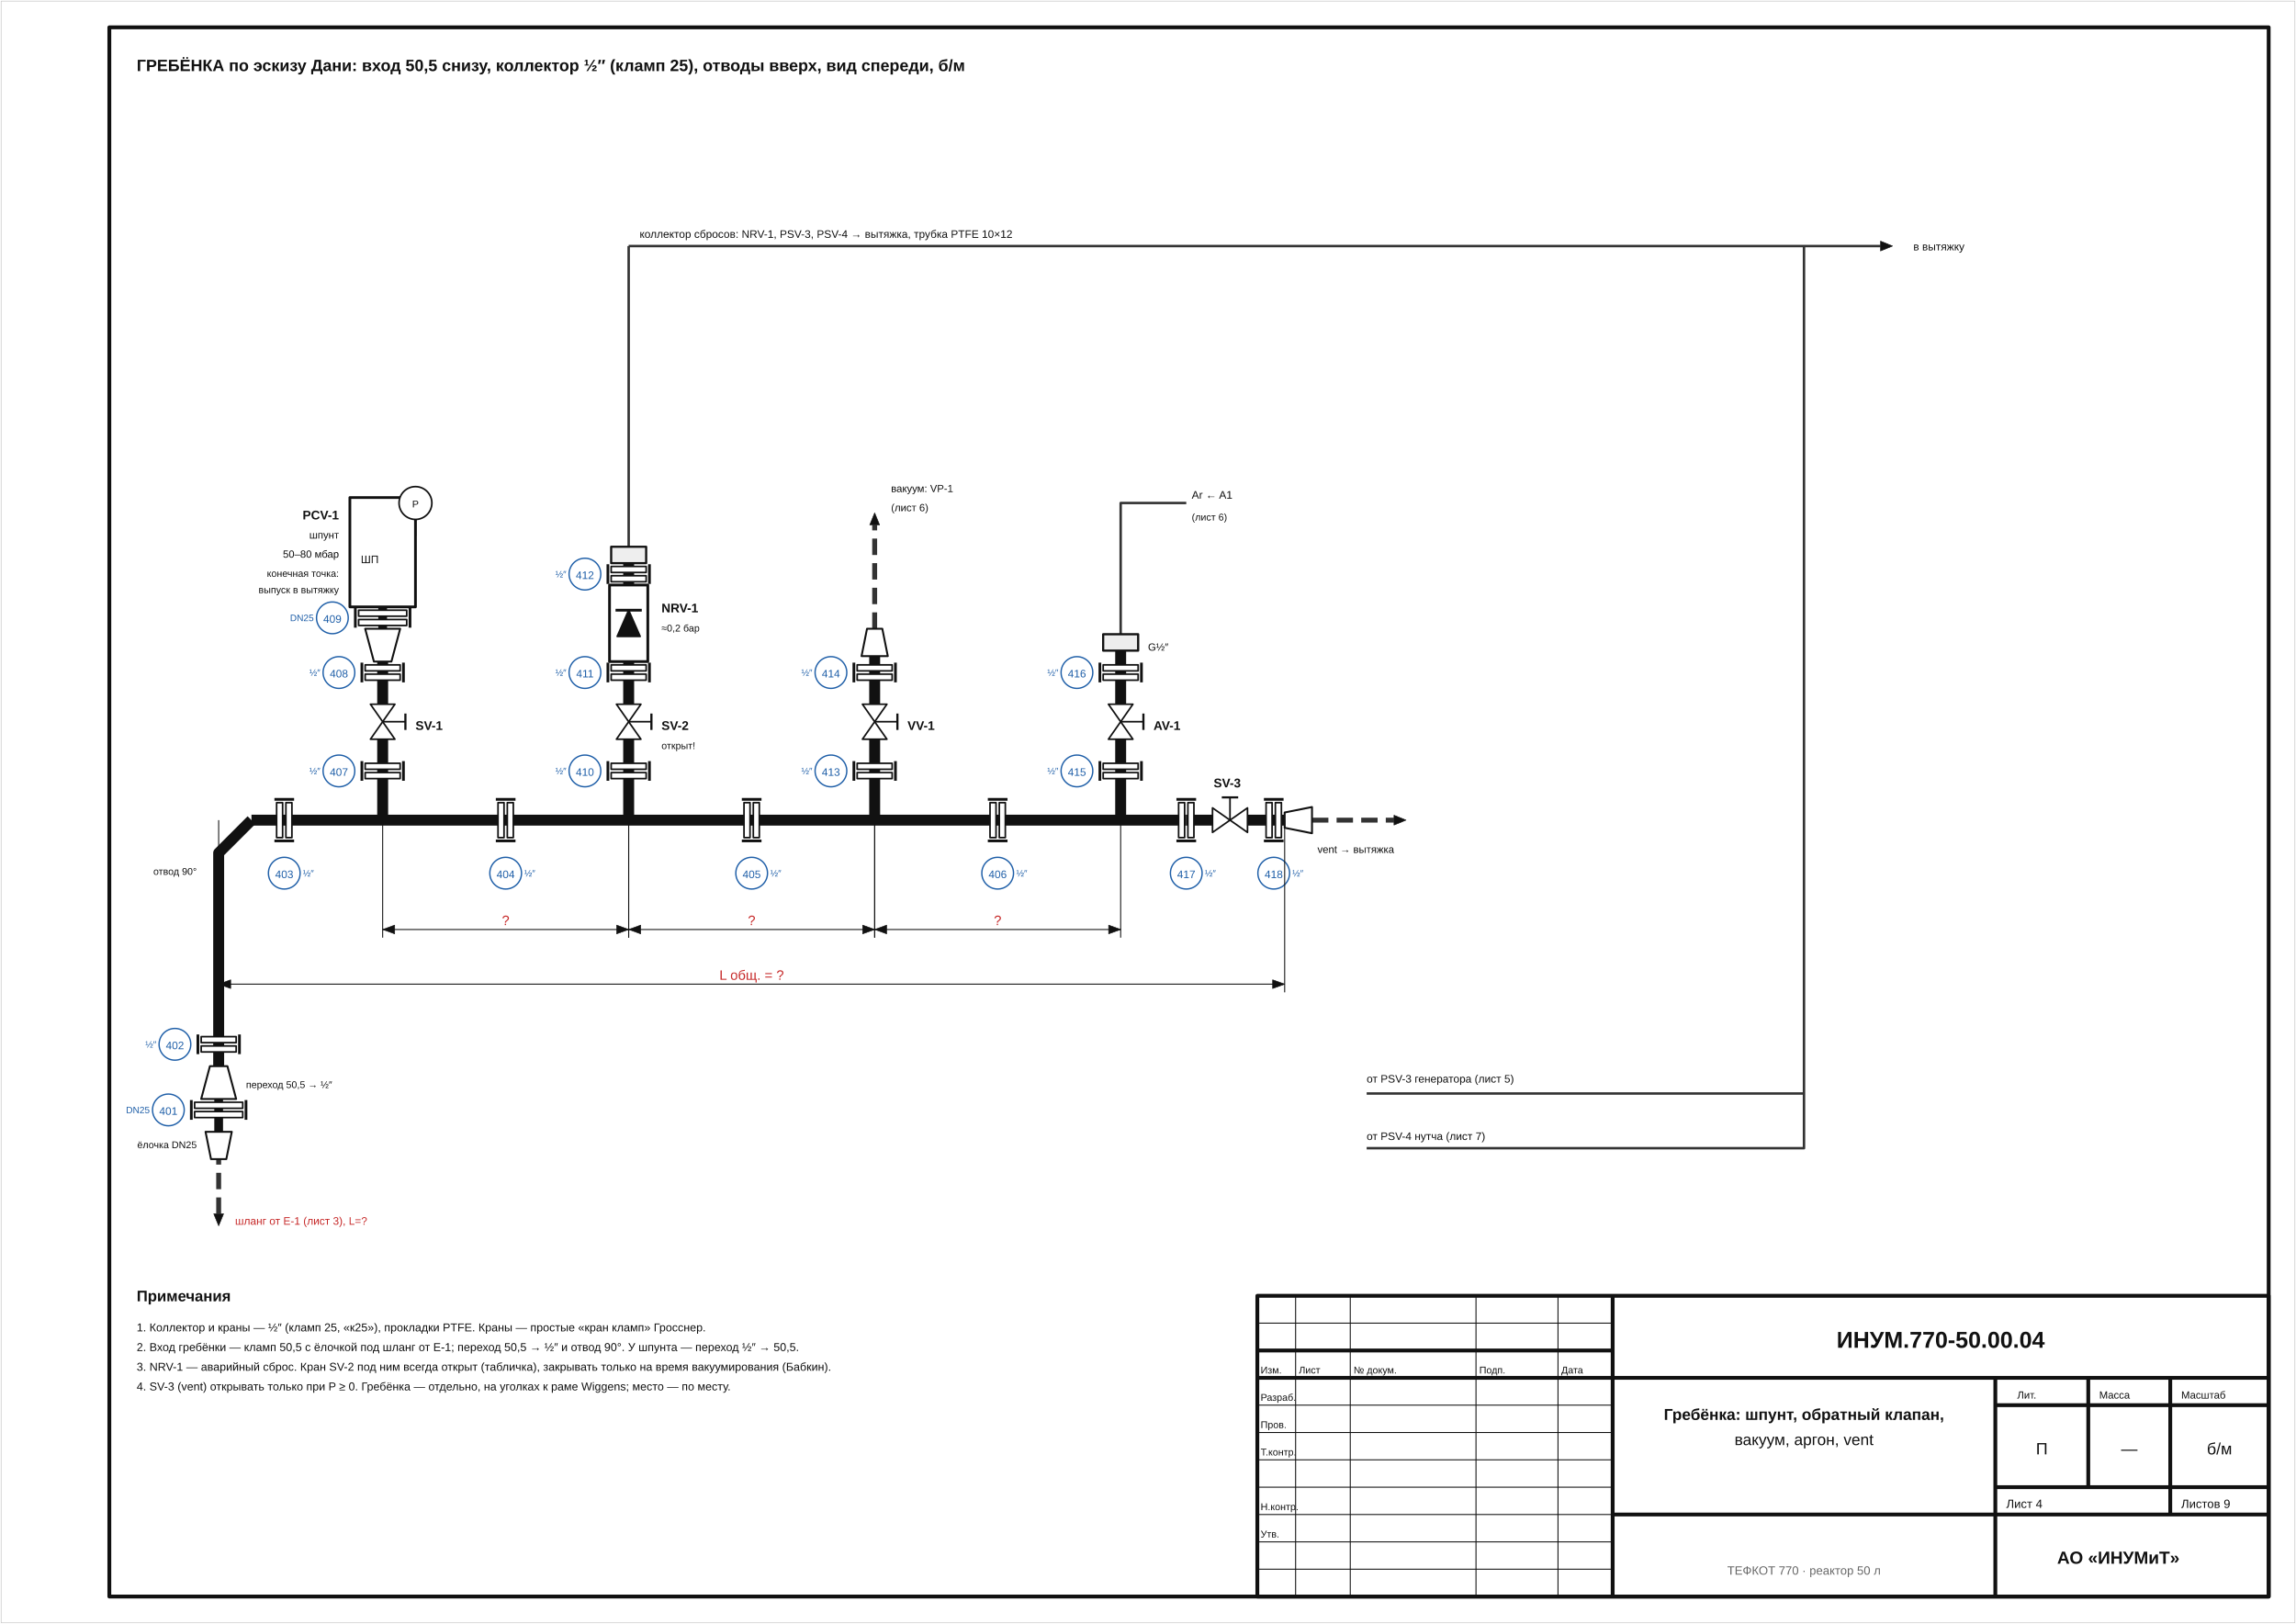
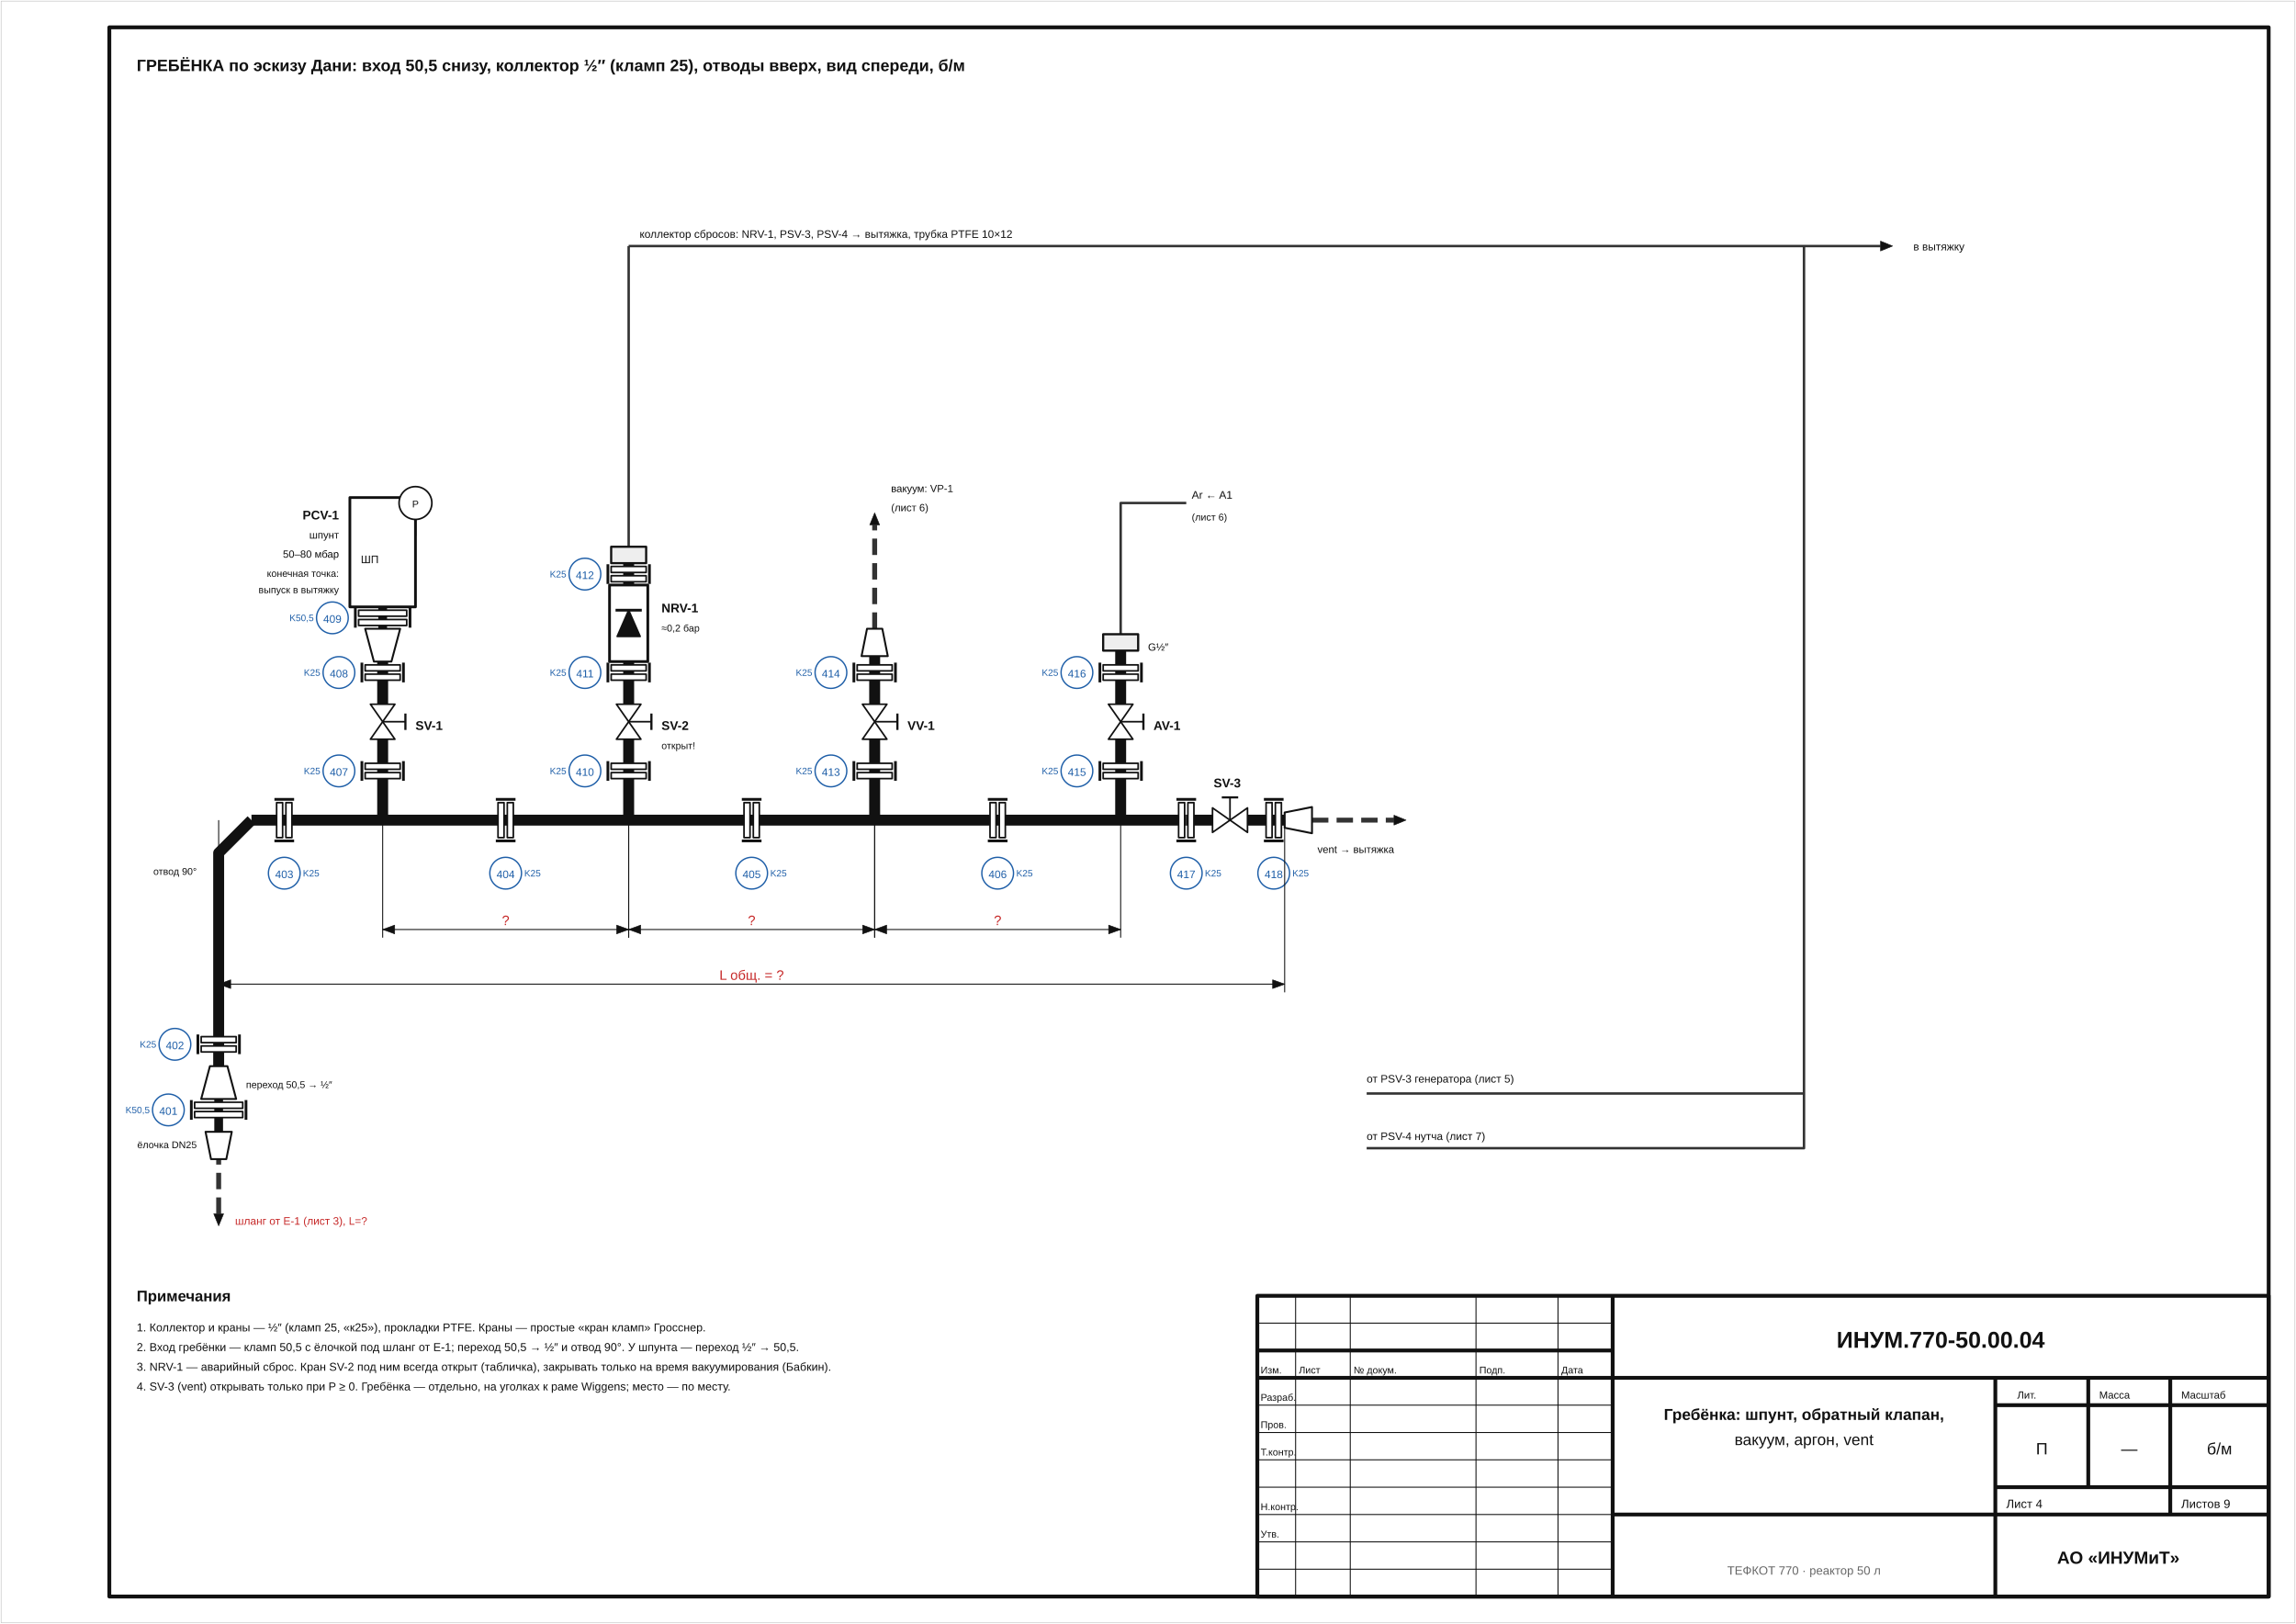
<svg xmlns="http://www.w3.org/2000/svg" viewBox="0 0 420.0 297.0" width="420.0mm" height="297.0mm" font-family="Arial, 'Liberation Sans', sans-serif">
  <rect width="100%" height="100%" fill="#fff" />
  <path d="M230.00,247.00 L295.00,247.00" fill="none" stroke="#111111" stroke-width="0.7" stroke-linejoin="round" />
  <path d="M230.00,252.00 L295.00,252.00" fill="none" stroke="#111111" stroke-width="0.7" stroke-linejoin="round" />
  <path d="M295.00,237.00 L295.00,292.00" fill="none" stroke="#111111" stroke-width="0.7" stroke-linejoin="round" />
  <path d="M295.00,252.00 L415.00,252.00" fill="none" stroke="#111111" stroke-width="0.7" stroke-linejoin="round" />
  <path d="M365.00,252.00 L365.00,292.00" fill="none" stroke="#111111" stroke-width="0.7" stroke-linejoin="round" />
  <path d="M295.00,277.00 L415.00,277.00" fill="none" stroke="#111111" stroke-width="0.7" stroke-linejoin="round" />
  <path d="M365.00,257.00 L415.00,257.00" fill="none" stroke="#111111" stroke-width="0.7" stroke-linejoin="round" />
  <path d="M365.00,272.00 L415.00,272.00" fill="none" stroke="#111111" stroke-width="0.7" stroke-linejoin="round" />
  <path d="M382.00,252.00 L382.00,272.00" fill="none" stroke="#111111" stroke-width="0.7" stroke-linejoin="round" />
  <path d="M397.00,252.00 L397.00,272.00" fill="none" stroke="#111111" stroke-width="0.7" stroke-linejoin="round" />
  <path d="M397.00,272.00 L397.00,277.00" fill="none" stroke="#111111" stroke-width="0.7" stroke-linejoin="round" />
  <path d="M40.00,222.00 L40.00,212.00" fill="none" stroke="#333333" stroke-width="0.9" stroke-dasharray="3 1.5" stroke-linejoin="round" />
  <path d="M40.00,207.00 L40.00,201.00" fill="none" stroke="#111111" stroke-width="1.6" stroke-linejoin="round" />
  <path d="M40.00,195.00 L40.00,156.00 L46.00,150.00" fill="none" stroke="#111111" stroke-width="2.0" stroke-linejoin="round" />
  <path d="M46.00,150.00 L217.00,150.00" fill="none" stroke="#111111" stroke-width="2.0" stroke-linejoin="round" />
  <path d="M70.00,150.00 L70.00,135.20" fill="none" stroke="#111111" stroke-width="2.0" stroke-linejoin="round" />
  <path d="M70.00,128.80 L70.00,121.00" fill="none" stroke="#111111" stroke-width="2.0" stroke-linejoin="round" />
  <path d="M70.00,115.00 L70.00,111.00" fill="none" stroke="#111111" stroke-width="1.6" stroke-linejoin="round" />
  <path d="M115.00,150.00 L115.00,135.20" fill="none" stroke="#111111" stroke-width="2.0" stroke-linejoin="round" />
  <path d="M115.00,128.80 L115.00,116.40" fill="none" stroke="#111111" stroke-width="2.0" stroke-linejoin="round" />
  <path d="M115.00,111.60 L115.00,103.00" fill="none" stroke="#111111" stroke-width="2.0" stroke-linejoin="round" />
  <path d="M115.00,100.00 L115.00,45.00" fill="none" stroke="#333333" stroke-width="0.45" stroke-linejoin="round" />
  <path d="M160.00,150.00 L160.00,135.20" fill="none" stroke="#111111" stroke-width="2.0" stroke-linejoin="round" />
  <path d="M160.00,128.80 L160.00,120.00" fill="none" stroke="#111111" stroke-width="2.0" stroke-linejoin="round" />
  <path d="M160.00,115.00 L160.00,96.00" fill="none" stroke="#333333" stroke-width="0.9" stroke-dasharray="3 1.5" stroke-linejoin="round" />
  <path d="M205.00,150.00 L205.00,135.20" fill="none" stroke="#111111" stroke-width="2.0" stroke-linejoin="round" />
  <path d="M205.00,128.80 L205.00,119.00" fill="none" stroke="#111111" stroke-width="2.0" stroke-linejoin="round" />
  <path d="M205.00,116.00 L205.00,92.00 L217.00,92.00" fill="none" stroke="#333333" stroke-width="0.45" stroke-linejoin="round" />
  <path d="M217.00,150.00 L221.80,150.00" fill="none" stroke="#111111" stroke-width="2.0" stroke-linejoin="round" />
  <path d="M228.20,150.00 L235.00,150.00" fill="none" stroke="#111111" stroke-width="2.0" stroke-linejoin="round" />
  <path d="M240.00,150.00 L255.00,150.00" fill="none" stroke="#333333" stroke-width="0.9" stroke-dasharray="3 1.5" stroke-linejoin="round" />
  <path d="M115.00,45.00 L344.00,45.00" fill="none" stroke="#333333" stroke-width="0.45" stroke-linejoin="round" />
  <path d="M250.00,200.00 L330.00,200.00" fill="none" stroke="#333333" stroke-width="0.45" stroke-linejoin="round" />
  <path d="M250.00,210.00 L330.00,210.00 L330.00,45.00" fill="none" stroke="#333333" stroke-width="0.45" stroke-linejoin="round" />
  <path d="M0.20,0.20 L419.80,0.20 L419.80,296.80 L0.20,296.80 Z" fill="none" stroke="#bbbbbb" stroke-width="0.1" stroke-linejoin="round" />
  <path d="M20.00,5.00 L415.00,5.00 L415.00,292.00 L20.00,292.00 Z" fill="none" stroke="#111111" stroke-width="0.7" stroke-linejoin="round" />
  <path d="M230.00,237.00 L415.00,237.00 L415.00,292.00 L230.00,292.00 Z" fill="none" stroke="#111111" stroke-width="0.7" stroke-linejoin="round" />
  <path d="M230.00,242.00 L295.00,242.00" fill="none" stroke="#111111" stroke-width="0.18" stroke-linejoin="round" />
  <path d="M230.00,257.00 L295.00,257.00" fill="none" stroke="#111111" stroke-width="0.18" stroke-linejoin="round" />
  <path d="M230.00,262.00 L295.00,262.00" fill="none" stroke="#111111" stroke-width="0.18" stroke-linejoin="round" />
  <path d="M230.00,267.00 L295.00,267.00" fill="none" stroke="#111111" stroke-width="0.18" stroke-linejoin="round" />
  <path d="M230.00,272.00 L295.00,272.00" fill="none" stroke="#111111" stroke-width="0.18" stroke-linejoin="round" />
  <path d="M230.00,277.00 L295.00,277.00" fill="none" stroke="#111111" stroke-width="0.18" stroke-linejoin="round" />
  <path d="M230.00,282.00 L295.00,282.00" fill="none" stroke="#111111" stroke-width="0.18" stroke-linejoin="round" />
  <path d="M230.00,287.00 L295.00,287.00" fill="none" stroke="#111111" stroke-width="0.18" stroke-linejoin="round" />
  <path d="M237.00,237.00 L237.00,292.00" fill="none" stroke="#111111" stroke-width="0.18" stroke-linejoin="round" />
  <path d="M247.00,237.00 L247.00,292.00" fill="none" stroke="#111111" stroke-width="0.18" stroke-linejoin="round" />
  <path d="M270.00,237.00 L270.00,292.00" fill="none" stroke="#111111" stroke-width="0.18" stroke-linejoin="round" />
  <path d="M285.00,237.00 L285.00,292.00" fill="none" stroke="#111111" stroke-width="0.18" stroke-linejoin="round" />
  <text x="230.60" y="251.20" font-size="1.8" text-anchor="start" fill="#111111">Изм.</text>
  <text x="237.60" y="251.20" font-size="1.8" text-anchor="start" fill="#111111">Лист</text>
  <text x="247.60" y="251.20" font-size="1.8" text-anchor="start" fill="#111111">№ докум.</text>
  <text x="270.60" y="251.20" font-size="1.8" text-anchor="start" fill="#111111">Подп.</text>
  <text x="285.60" y="251.20" font-size="1.8" text-anchor="start" fill="#111111">Дата</text>
  <text x="230.60" y="256.20" font-size="1.8" text-anchor="start" fill="#111111">Разраб.</text>
  <text x="230.60" y="261.20" font-size="1.8" text-anchor="start" fill="#111111">Пров.</text>
  <text x="230.60" y="266.20" font-size="1.8" text-anchor="start" fill="#111111">Т.контр.</text>
  <text x="230.60" y="276.20" font-size="1.8" text-anchor="start" fill="#111111">Н.контр.</text>
  <text x="230.60" y="281.20" font-size="1.8" text-anchor="start" fill="#111111">Утв.</text>
  <text x="248.60" y="256.20" font-size="1.8" text-anchor="start" fill="#111111" />
  <text x="355.00" y="246.50" font-size="4.2" text-anchor="middle" fill="#111111" font-weight="bold">ИНУМ.770-50.00.04</text>
  <text x="330.00" y="259.70" font-size="2.9" text-anchor="middle" fill="#111111" font-weight="bold">Гребёнка: шпунт, обратный клапан,</text>
  <text x="330.00" y="264.30" font-size="2.9" text-anchor="middle" fill="#111111">вакуум, аргон, vent</text>
  <text x="369.00" y="255.80" font-size="1.9" text-anchor="start" fill="#111111">Лит.</text>
  <text x="384.00" y="255.80" font-size="1.9" text-anchor="start" fill="#111111">Масса</text>
  <text x="399.00" y="255.80" font-size="1.9" text-anchor="start" fill="#111111">Масштаб</text>
  <text x="373.50" y="266.00" font-size="3" text-anchor="middle" fill="#111111">П</text>
  <text x="389.50" y="266.00" font-size="3" text-anchor="middle" fill="#111111">—</text>
  <text x="406.00" y="266.00" font-size="3" text-anchor="middle" fill="#111111">б/м</text>
  <text x="367.00" y="275.80" font-size="2.2" text-anchor="start" fill="#111111">Лист 4</text>
  <text x="399.00" y="275.80" font-size="2.2" text-anchor="start" fill="#111111">Листов 9</text>
  <text x="387.50" y="286.00" font-size="3.2" text-anchor="middle" fill="#111111" font-weight="bold">АО «ИНУМиТ»</text>
  <text x="330.00" y="288.00" font-size="2.2" text-anchor="middle" fill="#666666">ТЕФКОТ 770 · реактор 50 л</text>
  <text x="25.00" y="13.00" font-size="3.0" text-anchor="start" fill="#111111" font-weight="bold">ГРЕБЁНКА по эскизу Дани: вход 50,5 снизу, коллектор ½″ (кламп 25), отводы вверх, вид спереди, б/м</text>
  <path d="M40.00,224.20 L39.10,222.00 L40.90,222.00 Z" fill="#111111" stroke="#111111" stroke-width="0.1" stroke-linejoin="round" />
  <text x="43.00" y="224.00" font-size="2.0" text-anchor="start" fill="#c62828">шланг от E-1 (лист 3), L=?</text>
  <path d="M38.60,212.00 L41.40,212.00 L42.40,207.00 L37.60,207.00 Z" fill="#ffffff" stroke="#111111" stroke-width="0.35" stroke-linejoin="round" />
  <text x="36.00" y="210.00" font-size="1.8" text-anchor="end" fill="#111111">ёлочка DN25</text>
  <path d="M35.60,201.60 L44.40,201.60 L44.40,202.70 L35.60,202.70 Z" fill="#ffffff" stroke="#111111" stroke-width="0.3" stroke-linejoin="round" />
  <path d="M35.60,203.30 L44.40,203.30 L44.40,204.40 L35.60,204.40 Z" fill="#ffffff" stroke="#111111" stroke-width="0.3" stroke-linejoin="round" />
  <path d="M35.00,201.20 L35.00,204.80" fill="none" stroke="#111111" stroke-width="0.5" stroke-linejoin="round" />
  <path d="M45.00,201.20 L45.00,204.80" fill="none" stroke="#111111" stroke-width="0.5" stroke-linejoin="round" />
  <circle cx="30.80" cy="203.00" r="2.90" fill="#ffffff" stroke="#1f5fa8" stroke-width="0.25" />
  <text x="30.80" y="203.90" font-size="2.0" text-anchor="middle" fill="#1f5fa8">401</text>
  <path d="M36.80,201.00 L43.20,201.00 L41.60,195.00 L38.40,195.00 Z" fill="#ffffff" stroke="#111111" stroke-width="0.35" stroke-linejoin="round" />
  <text x="45.00" y="199.00" font-size="1.8" text-anchor="start" fill="#111111">переход 50,5 → ½″</text>
  <path d="M36.80,189.60 L43.20,189.60 L43.20,190.70 L36.80,190.70 Z" fill="#ffffff" stroke="#111111" stroke-width="0.3" stroke-linejoin="round" />
  <path d="M36.80,191.30 L43.20,191.30 L43.20,192.40 L36.80,192.40 Z" fill="#ffffff" stroke="#111111" stroke-width="0.3" stroke-linejoin="round" />
  <path d="M36.20,189.20 L36.20,192.80" fill="none" stroke="#111111" stroke-width="0.5" stroke-linejoin="round" />
  <path d="M43.80,189.20 L43.80,192.80" fill="none" stroke="#111111" stroke-width="0.5" stroke-linejoin="round" />
  <circle cx="32.00" cy="191.00" r="2.90" fill="#ffffff" stroke="#1f5fa8" stroke-width="0.25" />
  <text x="32.00" y="191.90" font-size="2.0" text-anchor="middle" fill="#1f5fa8">402</text>
  <text x="36.00" y="160.00" font-size="1.8" text-anchor="end" fill="#111111">отвод 90°</text>
  <path d="M50.60,146.80 L51.70,146.80 L51.70,153.20 L50.60,153.20 Z" fill="#ffffff" stroke="#111111" stroke-width="0.3" stroke-linejoin="round" />
  <path d="M52.30,146.80 L53.40,146.80 L53.40,153.20 L52.30,153.20 Z" fill="#ffffff" stroke="#111111" stroke-width="0.3" stroke-linejoin="round" />
  <path d="M50.20,146.20 L53.80,146.20" fill="none" stroke="#111111" stroke-width="0.5" stroke-linejoin="round" />
  <path d="M50.20,153.80 L53.80,153.80" fill="none" stroke="#111111" stroke-width="0.5" stroke-linejoin="round" />
  <circle cx="52.00" cy="159.70" r="2.90" fill="#ffffff" stroke="#1f5fa8" stroke-width="0.25" />
  <text x="52.00" y="160.60" font-size="2.0" text-anchor="middle" fill="#1f5fa8">403</text>
  <path d="M91.10,146.80 L92.20,146.80 L92.20,153.20 L91.10,153.20 Z" fill="#ffffff" stroke="#111111" stroke-width="0.3" stroke-linejoin="round" />
  <path d="M92.80,146.80 L93.90,146.80 L93.90,153.20 L92.80,153.20 Z" fill="#ffffff" stroke="#111111" stroke-width="0.3" stroke-linejoin="round" />
  <path d="M90.70,146.20 L94.30,146.20" fill="none" stroke="#111111" stroke-width="0.5" stroke-linejoin="round" />
  <path d="M90.70,153.80 L94.30,153.80" fill="none" stroke="#111111" stroke-width="0.5" stroke-linejoin="round" />
  <circle cx="92.50" cy="159.70" r="2.90" fill="#ffffff" stroke="#1f5fa8" stroke-width="0.25" />
  <text x="92.50" y="160.60" font-size="2.0" text-anchor="middle" fill="#1f5fa8">404</text>
  <path d="M136.10,146.80 L137.20,146.80 L137.20,153.20 L136.10,153.20 Z" fill="#ffffff" stroke="#111111" stroke-width="0.3" stroke-linejoin="round" />
  <path d="M137.80,146.80 L138.90,146.80 L138.90,153.20 L137.80,153.20 Z" fill="#ffffff" stroke="#111111" stroke-width="0.3" stroke-linejoin="round" />
  <path d="M135.70,146.20 L139.30,146.20" fill="none" stroke="#111111" stroke-width="0.5" stroke-linejoin="round" />
  <path d="M135.70,153.80 L139.30,153.80" fill="none" stroke="#111111" stroke-width="0.5" stroke-linejoin="round" />
  <circle cx="137.50" cy="159.70" r="2.90" fill="#ffffff" stroke="#1f5fa8" stroke-width="0.25" />
  <text x="137.50" y="160.60" font-size="2.0" text-anchor="middle" fill="#1f5fa8">405</text>
  <path d="M181.10,146.80 L182.20,146.80 L182.20,153.20 L181.10,153.20 Z" fill="#ffffff" stroke="#111111" stroke-width="0.3" stroke-linejoin="round" />
  <path d="M182.80,146.80 L183.90,146.80 L183.90,153.20 L182.80,153.20 Z" fill="#ffffff" stroke="#111111" stroke-width="0.3" stroke-linejoin="round" />
  <path d="M180.70,146.20 L184.30,146.20" fill="none" stroke="#111111" stroke-width="0.5" stroke-linejoin="round" />
  <path d="M180.70,153.80 L184.30,153.80" fill="none" stroke="#111111" stroke-width="0.5" stroke-linejoin="round" />
  <circle cx="182.50" cy="159.70" r="2.90" fill="#ffffff" stroke="#1f5fa8" stroke-width="0.25" />
  <text x="182.50" y="160.60" font-size="2.0" text-anchor="middle" fill="#1f5fa8">406</text>
  <path d="M66.80,139.60 L73.20,139.60 L73.20,140.70 L66.80,140.70 Z" fill="#ffffff" stroke="#111111" stroke-width="0.3" stroke-linejoin="round" />
  <path d="M66.80,141.30 L73.20,141.30 L73.20,142.40 L66.80,142.40 Z" fill="#ffffff" stroke="#111111" stroke-width="0.3" stroke-linejoin="round" />
  <path d="M66.20,139.20 L66.20,142.80" fill="none" stroke="#111111" stroke-width="0.5" stroke-linejoin="round" />
  <path d="M73.80,139.20 L73.80,142.80" fill="none" stroke="#111111" stroke-width="0.5" stroke-linejoin="round" />
  <circle cx="62.00" cy="141.00" r="2.90" fill="#ffffff" stroke="#1f5fa8" stroke-width="0.25" />
  <text x="62.00" y="141.90" font-size="2.0" text-anchor="middle" fill="#1f5fa8">407</text>
  <path d="M67.76,128.80 L72.24,135.20 L67.76,135.20 L72.24,128.80 Z" fill="#ffffff" stroke="#111111" stroke-width="0.3" stroke-linejoin="round" />
  <path d="M70.00,132.00 L74.16,132.00" fill="none" stroke="#111111" stroke-width="0.3" stroke-linejoin="round" />
  <path d="M74.16,130.50 L74.16,133.50" fill="none" stroke="#111111" stroke-width="0.4" stroke-linejoin="round" />
  <text x="76.00" y="133.50" font-size="2.3" text-anchor="start" fill="#111111" font-weight="bold">SV-1</text>
  <path d="M66.80,121.60 L73.20,121.60 L73.20,122.70 L66.80,122.70 Z" fill="#ffffff" stroke="#111111" stroke-width="0.3" stroke-linejoin="round" />
  <path d="M66.80,123.30 L73.20,123.30 L73.20,124.40 L66.80,124.40 Z" fill="#ffffff" stroke="#111111" stroke-width="0.3" stroke-linejoin="round" />
  <path d="M66.20,121.20 L66.20,124.80" fill="none" stroke="#111111" stroke-width="0.5" stroke-linejoin="round" />
  <path d="M73.80,121.20 L73.80,124.80" fill="none" stroke="#111111" stroke-width="0.5" stroke-linejoin="round" />
  <circle cx="62.00" cy="123.00" r="2.90" fill="#ffffff" stroke="#1f5fa8" stroke-width="0.25" />
  <text x="62.00" y="123.90" font-size="2.0" text-anchor="middle" fill="#1f5fa8">408</text>
  <path d="M66.80,115.00 L73.20,115.00 L71.60,121.00 L68.40,121.00 Z" fill="#ffffff" stroke="#111111" stroke-width="0.35" stroke-linejoin="round" />
  <path d="M65.60,111.60 L74.40,111.60 L74.40,112.70 L65.60,112.70 Z" fill="#ffffff" stroke="#111111" stroke-width="0.3" stroke-linejoin="round" />
  <path d="M65.60,113.30 L74.40,113.30 L74.40,114.40 L65.60,114.40 Z" fill="#ffffff" stroke="#111111" stroke-width="0.3" stroke-linejoin="round" />
  <path d="M65.00,111.20 L65.00,114.80" fill="none" stroke="#111111" stroke-width="0.5" stroke-linejoin="round" />
  <path d="M75.00,111.20 L75.00,114.80" fill="none" stroke="#111111" stroke-width="0.5" stroke-linejoin="round" />
  <circle cx="60.80" cy="113.00" r="2.90" fill="#ffffff" stroke="#1f5fa8" stroke-width="0.25" />
  <text x="60.80" y="113.90" font-size="2.0" text-anchor="middle" fill="#1f5fa8">409</text>
  <path d="M64.00,91.00 L76.00,91.00 L76.00,111.00 L64.00,111.00 Z" fill="#ffffff" stroke="#111111" stroke-width="0.5" stroke-linejoin="round" />
  <path d="M76.00,98.00 L76.00,95.00" fill="none" stroke="#111111" stroke-width="0.3" stroke-linejoin="round" />
  <circle cx="76.00" cy="92.00" r="3.00" fill="#ffffff" stroke="#111111" stroke-width="0.3" />
  <text x="76.00" y="92.80" font-size="1.8" text-anchor="middle" fill="#111111">P</text>
  <text x="66.00" y="103.00" font-size="2.0" text-anchor="start" fill="#111111">ШП</text>
  <text x="62.00" y="95.00" font-size="2.3" text-anchor="end" fill="#111111" font-weight="bold">PCV-1</text>
  <text x="62.00" y="98.50" font-size="1.9" text-anchor="end" fill="#111111">шпунт</text>
  <text x="62.00" y="102.00" font-size="1.9" text-anchor="end" fill="#111111">50–80 мбар</text>
  <text x="62.00" y="105.50" font-size="1.8" text-anchor="end" fill="#111111">конечная точка:</text>
  <text x="62.00" y="108.50" font-size="1.8" text-anchor="end" fill="#111111">выпуск в вытяжку</text>
  <path d="M111.80,139.60 L118.20,139.60 L118.20,140.70 L111.80,140.70 Z" fill="#ffffff" stroke="#111111" stroke-width="0.3" stroke-linejoin="round" />
  <path d="M111.80,141.30 L118.20,141.30 L118.20,142.40 L111.80,142.40 Z" fill="#ffffff" stroke="#111111" stroke-width="0.3" stroke-linejoin="round" />
  <path d="M111.20,139.20 L111.20,142.80" fill="none" stroke="#111111" stroke-width="0.5" stroke-linejoin="round" />
  <path d="M118.80,139.20 L118.80,142.80" fill="none" stroke="#111111" stroke-width="0.5" stroke-linejoin="round" />
  <circle cx="107.00" cy="141.00" r="2.90" fill="#ffffff" stroke="#1f5fa8" stroke-width="0.25" />
  <text x="107.00" y="141.90" font-size="2.0" text-anchor="middle" fill="#1f5fa8">410</text>
  <path d="M112.76,128.80 L117.24,135.20 L112.76,135.20 L117.24,128.80 Z" fill="#ffffff" stroke="#111111" stroke-width="0.3" stroke-linejoin="round" />
  <path d="M115.00,132.00 L119.16,132.00" fill="none" stroke="#111111" stroke-width="0.3" stroke-linejoin="round" />
  <path d="M119.16,130.50 L119.16,133.50" fill="none" stroke="#111111" stroke-width="0.4" stroke-linejoin="round" />
  <text x="121.00" y="133.50" font-size="2.3" text-anchor="start" fill="#111111" font-weight="bold">SV-2</text>
  <path d="M111.80,121.60 L118.20,121.60 L118.20,122.70 L111.80,122.70 Z" fill="#ffffff" stroke="#111111" stroke-width="0.3" stroke-linejoin="round" />
  <path d="M111.80,123.30 L118.20,123.30 L118.20,124.40 L111.80,124.40 Z" fill="#ffffff" stroke="#111111" stroke-width="0.3" stroke-linejoin="round" />
  <path d="M111.20,121.20 L111.20,124.80" fill="none" stroke="#111111" stroke-width="0.5" stroke-linejoin="round" />
  <path d="M118.80,121.20 L118.80,124.80" fill="none" stroke="#111111" stroke-width="0.5" stroke-linejoin="round" />
  <circle cx="107.00" cy="123.00" r="2.90" fill="#ffffff" stroke="#1f5fa8" stroke-width="0.25" />
  <text x="107.00" y="123.90" font-size="2.0" text-anchor="middle" fill="#1f5fa8">411</text>
  <path d="M111.50,107.00 L118.50,107.00 L118.50,121.00 L111.50,121.00 Z" fill="#ffffff" stroke="#111111" stroke-width="0.5" stroke-linejoin="round" />
  <path d="M115.00,111.60 L117.10,116.40 L112.90,116.40 Z" fill="#111111" stroke="#111111" stroke-width="0.3" stroke-linejoin="round" />
  <path d="M117.40,111.60 L112.60,111.60" fill="none" stroke="#111111" stroke-width="0.5" stroke-linejoin="round" />
  <text x="121.00" y="112.00" font-size="2.3" text-anchor="start" fill="#111111" font-weight="bold">NRV-1</text>
  <text x="121.00" y="115.50" font-size="1.8" text-anchor="start" fill="#111111">≈0,2 бар</text>
  <text x="121.00" y="137.00" font-size="1.8" text-anchor="start" fill="#111111">открыт!</text>
  <path d="M111.80,103.60 L118.20,103.60 L118.20,104.70 L111.80,104.70 Z" fill="#ffffff" stroke="#111111" stroke-width="0.3" stroke-linejoin="round" />
  <path d="M111.80,105.30 L118.20,105.30 L118.20,106.40 L111.80,106.40 Z" fill="#ffffff" stroke="#111111" stroke-width="0.3" stroke-linejoin="round" />
  <path d="M111.20,103.20 L111.20,106.80" fill="none" stroke="#111111" stroke-width="0.5" stroke-linejoin="round" />
  <path d="M118.80,103.20 L118.80,106.80" fill="none" stroke="#111111" stroke-width="0.5" stroke-linejoin="round" />
  <circle cx="107.00" cy="105.00" r="2.90" fill="#ffffff" stroke="#1f5fa8" stroke-width="0.25" />
  <text x="107.00" y="105.90" font-size="2.0" text-anchor="middle" fill="#1f5fa8">412</text>
  <path d="M111.80,100.00 L118.20,100.00 L118.20,103.00 L111.80,103.00 Z" fill="#eeeeee" stroke="#111111" stroke-width="0.4" stroke-linejoin="round" />
  <path d="M156.80,139.60 L163.20,139.60 L163.20,140.70 L156.80,140.70 Z" fill="#ffffff" stroke="#111111" stroke-width="0.3" stroke-linejoin="round" />
  <path d="M156.80,141.30 L163.20,141.30 L163.20,142.40 L156.80,142.40 Z" fill="#ffffff" stroke="#111111" stroke-width="0.3" stroke-linejoin="round" />
  <path d="M156.20,139.20 L156.20,142.80" fill="none" stroke="#111111" stroke-width="0.5" stroke-linejoin="round" />
  <path d="M163.80,139.20 L163.80,142.80" fill="none" stroke="#111111" stroke-width="0.5" stroke-linejoin="round" />
  <circle cx="152.00" cy="141.00" r="2.90" fill="#ffffff" stroke="#1f5fa8" stroke-width="0.25" />
  <text x="152.00" y="141.90" font-size="2.0" text-anchor="middle" fill="#1f5fa8">413</text>
  <path d="M157.76,128.80 L162.24,135.20 L157.76,135.20 L162.24,128.80 Z" fill="#ffffff" stroke="#111111" stroke-width="0.3" stroke-linejoin="round" />
  <path d="M160.00,132.00 L164.16,132.00" fill="none" stroke="#111111" stroke-width="0.3" stroke-linejoin="round" />
  <path d="M164.16,130.50 L164.16,133.50" fill="none" stroke="#111111" stroke-width="0.4" stroke-linejoin="round" />
  <text x="166.00" y="133.50" font-size="2.3" text-anchor="start" fill="#111111" font-weight="bold">VV-1</text>
  <path d="M156.80,121.60 L163.20,121.60 L163.20,122.70 L156.80,122.70 Z" fill="#ffffff" stroke="#111111" stroke-width="0.3" stroke-linejoin="round" />
  <path d="M156.80,123.30 L163.20,123.30 L163.20,124.40 L156.80,124.40 Z" fill="#ffffff" stroke="#111111" stroke-width="0.3" stroke-linejoin="round" />
  <path d="M156.20,121.20 L156.20,124.80" fill="none" stroke="#111111" stroke-width="0.5" stroke-linejoin="round" />
  <path d="M163.80,121.20 L163.80,124.80" fill="none" stroke="#111111" stroke-width="0.5" stroke-linejoin="round" />
  <circle cx="152.00" cy="123.00" r="2.90" fill="#ffffff" stroke="#1f5fa8" stroke-width="0.25" />
  <text x="152.00" y="123.90" font-size="2.0" text-anchor="middle" fill="#1f5fa8">414</text>
  <path d="M157.60,120.00 L162.40,120.00 L161.40,115.00 L158.60,115.00 Z" fill="#ffffff" stroke="#111111" stroke-width="0.35" stroke-linejoin="round" />
  <path d="M160.00,93.80 L160.90,96.00 L159.10,96.00 Z" fill="#111111" stroke="#111111" stroke-width="0.1" stroke-linejoin="round" />
  <text x="163.00" y="90.00" font-size="1.9" text-anchor="start" fill="#111111">вакуум: VP-1</text>
  <text x="163.00" y="93.50" font-size="1.9" text-anchor="start" fill="#111111">(лист 6)</text>
  <path d="M201.80,139.60 L208.20,139.60 L208.20,140.70 L201.80,140.70 Z" fill="#ffffff" stroke="#111111" stroke-width="0.3" stroke-linejoin="round" />
  <path d="M201.80,141.30 L208.20,141.30 L208.20,142.40 L201.80,142.40 Z" fill="#ffffff" stroke="#111111" stroke-width="0.3" stroke-linejoin="round" />
  <path d="M201.20,139.20 L201.20,142.80" fill="none" stroke="#111111" stroke-width="0.5" stroke-linejoin="round" />
  <path d="M208.80,139.20 L208.80,142.80" fill="none" stroke="#111111" stroke-width="0.5" stroke-linejoin="round" />
  <circle cx="197.00" cy="141.00" r="2.90" fill="#ffffff" stroke="#1f5fa8" stroke-width="0.25" />
  <text x="197.00" y="141.90" font-size="2.0" text-anchor="middle" fill="#1f5fa8">415</text>
  <path d="M202.76,128.80 L207.24,135.20 L202.76,135.20 L207.24,128.80 Z" fill="#ffffff" stroke="#111111" stroke-width="0.3" stroke-linejoin="round" />
  <path d="M205.00,132.00 L209.16,132.00" fill="none" stroke="#111111" stroke-width="0.3" stroke-linejoin="round" />
  <path d="M209.16,130.50 L209.16,133.50" fill="none" stroke="#111111" stroke-width="0.4" stroke-linejoin="round" />
  <text x="211.00" y="133.50" font-size="2.3" text-anchor="start" fill="#111111" font-weight="bold">AV-1</text>
  <path d="M201.80,121.60 L208.20,121.60 L208.20,122.70 L201.80,122.70 Z" fill="#ffffff" stroke="#111111" stroke-width="0.3" stroke-linejoin="round" />
  <path d="M201.80,123.30 L208.20,123.30 L208.20,124.40 L201.80,124.40 Z" fill="#ffffff" stroke="#111111" stroke-width="0.3" stroke-linejoin="round" />
  <path d="M201.20,121.20 L201.20,124.80" fill="none" stroke="#111111" stroke-width="0.5" stroke-linejoin="round" />
  <path d="M208.80,121.20 L208.80,124.80" fill="none" stroke="#111111" stroke-width="0.5" stroke-linejoin="round" />
  <circle cx="197.00" cy="123.00" r="2.90" fill="#ffffff" stroke="#1f5fa8" stroke-width="0.25" />
  <text x="197.00" y="123.90" font-size="2.0" text-anchor="middle" fill="#1f5fa8">416</text>
  <path d="M201.80,116.00 L208.20,116.00 L208.20,119.00 L201.80,119.00 Z" fill="#eeeeee" stroke="#111111" stroke-width="0.4" stroke-linejoin="round" />
  <text x="210.00" y="119.00" font-size="1.9" text-anchor="start" fill="#111111">G½″</text>
  <text x="218.00" y="91.20" font-size="2.0" text-anchor="start" fill="#111111">Ar ← A1</text>
  <text x="218.00" y="95.20" font-size="1.8" text-anchor="start" fill="#111111">(лист 6)</text>
  <path d="M215.60,146.80 L216.70,146.80 L216.70,153.20 L215.60,153.20 Z" fill="#ffffff" stroke="#111111" stroke-width="0.3" stroke-linejoin="round" />
  <path d="M217.30,146.80 L218.40,146.80 L218.40,153.20 L217.30,153.20 Z" fill="#ffffff" stroke="#111111" stroke-width="0.3" stroke-linejoin="round" />
  <path d="M215.20,146.20 L218.80,146.20" fill="none" stroke="#111111" stroke-width="0.5" stroke-linejoin="round" />
  <path d="M215.20,153.80 L218.80,153.80" fill="none" stroke="#111111" stroke-width="0.5" stroke-linejoin="round" />
  <circle cx="217.00" cy="159.70" r="2.90" fill="#ffffff" stroke="#1f5fa8" stroke-width="0.25" />
  <text x="217.00" y="160.60" font-size="2.0" text-anchor="middle" fill="#1f5fa8">417</text>
  <path d="M221.80,147.76 L228.20,152.24 L228.20,147.76 L221.80,152.24 Z" fill="#ffffff" stroke="#111111" stroke-width="0.3" stroke-linejoin="round" />
  <path d="M225.00,150.00 L225.00,145.84" fill="none" stroke="#111111" stroke-width="0.3" stroke-linejoin="round" />
  <path d="M223.50,145.84 L226.50,145.84" fill="none" stroke="#111111" stroke-width="0.4" stroke-linejoin="round" />
  <text x="222.00" y="144.00" font-size="2.3" text-anchor="start" fill="#111111" font-weight="bold">SV-3</text>
  <path d="M231.60,146.80 L232.70,146.80 L232.70,153.20 L231.60,153.20 Z" fill="#ffffff" stroke="#111111" stroke-width="0.3" stroke-linejoin="round" />
  <path d="M233.30,146.80 L234.40,146.80 L234.40,153.20 L233.30,153.20 Z" fill="#ffffff" stroke="#111111" stroke-width="0.3" stroke-linejoin="round" />
  <path d="M231.20,146.20 L234.80,146.20" fill="none" stroke="#111111" stroke-width="0.5" stroke-linejoin="round" />
  <path d="M231.20,153.80 L234.80,153.80" fill="none" stroke="#111111" stroke-width="0.5" stroke-linejoin="round" />
  <circle cx="233.00" cy="159.70" r="2.90" fill="#ffffff" stroke="#1f5fa8" stroke-width="0.25" />
  <text x="233.00" y="160.60" font-size="2.0" text-anchor="middle" fill="#1f5fa8">418</text>
  <path d="M235.00,148.60 L240.00,147.60 L240.00,152.40 L235.00,151.40 Z" fill="#ffffff" stroke="#111111" stroke-width="0.35" stroke-linejoin="round" />
  <path d="M257.20,150.00 L255.00,150.90 L255.00,149.10 Z" fill="#111111" stroke="#111111" stroke-width="0.1" stroke-linejoin="round" />
  <text x="241.00" y="156.00" font-size="1.9" text-anchor="start" fill="#111111">vent → вытяжка</text>
  <path d="M346.20,45.00 L344.00,45.90 L344.00,44.10 Z" fill="#111111" stroke="#111111" stroke-width="0.1" stroke-linejoin="round" />
  <text x="350.00" y="45.80" font-size="2.0" text-anchor="start" fill="#111111">в вытяжку</text>
  <text x="117.00" y="43.50" font-size="2.0" text-anchor="start" fill="#111111">коллектор сбросов: NRV-1, PSV-3, PSV-4 → вытяжка, трубка PTFE 10×12</text>
  <text x="250.00" y="198.00" font-size="2.0" text-anchor="start" fill="#111111">от PSV-3 генератора (лист 5)</text>
  <text x="250.00" y="208.50" font-size="2.0" text-anchor="start" fill="#111111">от PSV-4 нутча (лист 7)</text>
  <path d="M70.00,150.00 L70.00,171.50" fill="none" stroke="#111111" stroke-width="0.18" stroke-linejoin="round" />
  <path d="M115.00,150.00 L115.00,171.50" fill="none" stroke="#111111" stroke-width="0.18" stroke-linejoin="round" />
  <path d="M70.00,170.00 L115.00,170.00" fill="none" stroke="#111111" stroke-width="0.18" stroke-linejoin="round" />
  <path d="M70.00,170.00 L72.20,169.20 L72.20,170.80 Z" fill="#111111" stroke="#111111" stroke-width="0.1" stroke-linejoin="round" />
  <path d="M115.00,170.00 L112.80,170.80 L112.80,169.20 Z" fill="#111111" stroke="#111111" stroke-width="0.1" stroke-linejoin="round" />
  <text x="92.50" y="169.20" font-size="2.5" text-anchor="middle" fill="#c62828">?</text>
  <path d="M115.00,150.00 L115.00,171.50" fill="none" stroke="#111111" stroke-width="0.18" stroke-linejoin="round" />
  <path d="M160.00,150.00 L160.00,171.50" fill="none" stroke="#111111" stroke-width="0.18" stroke-linejoin="round" />
  <path d="M115.00,170.00 L160.00,170.00" fill="none" stroke="#111111" stroke-width="0.18" stroke-linejoin="round" />
  <path d="M115.00,170.00 L117.20,169.20 L117.20,170.80 Z" fill="#111111" stroke="#111111" stroke-width="0.1" stroke-linejoin="round" />
  <path d="M160.00,170.00 L157.80,170.80 L157.80,169.20 Z" fill="#111111" stroke="#111111" stroke-width="0.1" stroke-linejoin="round" />
  <text x="137.50" y="169.20" font-size="2.5" text-anchor="middle" fill="#c62828">?</text>
  <path d="M160.00,150.00 L160.00,171.50" fill="none" stroke="#111111" stroke-width="0.18" stroke-linejoin="round" />
  <path d="M205.00,150.00 L205.00,171.50" fill="none" stroke="#111111" stroke-width="0.18" stroke-linejoin="round" />
  <path d="M160.00,170.00 L205.00,170.00" fill="none" stroke="#111111" stroke-width="0.18" stroke-linejoin="round" />
  <path d="M160.00,170.00 L162.20,169.20 L162.20,170.80 Z" fill="#111111" stroke="#111111" stroke-width="0.1" stroke-linejoin="round" />
  <path d="M205.00,170.00 L202.80,170.80 L202.80,169.20 Z" fill="#111111" stroke="#111111" stroke-width="0.1" stroke-linejoin="round" />
  <text x="182.50" y="169.20" font-size="2.5" text-anchor="middle" fill="#c62828">?</text>
  <path d="M40.00,150.00 L40.00,181.50" fill="none" stroke="#111111" stroke-width="0.18" stroke-linejoin="round" />
  <path d="M235.00,150.00 L235.00,181.50" fill="none" stroke="#111111" stroke-width="0.18" stroke-linejoin="round" />
  <path d="M40.00,180.00 L235.00,180.00" fill="none" stroke="#111111" stroke-width="0.18" stroke-linejoin="round" />
  <path d="M40.00,180.00 L42.20,179.20 L42.20,180.80 Z" fill="#111111" stroke="#111111" stroke-width="0.1" stroke-linejoin="round" />
  <path d="M235.00,180.00 L232.80,180.80 L232.80,179.20 Z" fill="#111111" stroke="#111111" stroke-width="0.1" stroke-linejoin="round" />
  <text x="137.50" y="179.20" font-size="2.5" text-anchor="middle" fill="#c62828">L общ. = ?</text>
  <text x="25.00" y="238.00" font-size="2.8" text-anchor="start" fill="#111111" font-weight="bold">Примечания</text>
  <text x="25.00" y="243.50" font-size="2.1" text-anchor="start" fill="#111111">1. Коллектор и краны — ½″ (кламп 25, «к25»), прокладки PTFE. Краны — простые «кран кламп» Гросснер.</text>
  <text x="25.00" y="247.10" font-size="2.1" text-anchor="start" fill="#111111">2. Вход гребёнки — кламп 50,5 с ёлочкой под шланг от E-1; переход 50,5 → ½″ и отвод 90°. У шпунта — переход ½″ → 50,5.</text>
  <text x="25.00" y="250.70" font-size="2.1" text-anchor="start" fill="#111111">3. NRV-1 — аварийный сброс. Кран SV-2 под ним всегда открыт (табличка), закрывать только на время вакуумирования (Бабкин).</text>
  <text x="25.00" y="254.30" font-size="2.1" text-anchor="start" fill="#111111">4. SV-3 (vent) открывать только при P ≥ 0. Гребёнка — отдельно, на уголках к раме Wiggens; место — по месту.</text>
-   <text x="27.40" y="203.60" font-size="1.7" text-anchor="end" fill="#1f5fa8">DN25</text>
-   <text x="28.60" y="191.60" font-size="1.7" text-anchor="end" fill="#1f5fa8">½″</text>
-   <text x="55.40" y="160.30" font-size="1.7" text-anchor="start" fill="#1f5fa8">½″</text>
-   <text x="95.90" y="160.30" font-size="1.7" text-anchor="start" fill="#1f5fa8">½″</text>
-   <text x="140.90" y="160.30" font-size="1.7" text-anchor="start" fill="#1f5fa8">½″</text>
-   <text x="185.90" y="160.30" font-size="1.7" text-anchor="start" fill="#1f5fa8">½″</text>
-   <text x="58.60" y="141.60" font-size="1.7" text-anchor="end" fill="#1f5fa8">½″</text>
-   <text x="58.60" y="123.60" font-size="1.7" text-anchor="end" fill="#1f5fa8">½″</text>
-   <text x="57.40" y="113.60" font-size="1.7" text-anchor="end" fill="#1f5fa8">DN25</text>
-   <text x="103.60" y="141.60" font-size="1.7" text-anchor="end" fill="#1f5fa8">½″</text>
-   <text x="103.60" y="123.60" font-size="1.7" text-anchor="end" fill="#1f5fa8">½″</text>
-   <text x="103.60" y="105.60" font-size="1.7" text-anchor="end" fill="#1f5fa8">½″</text>
-   <text x="148.60" y="141.60" font-size="1.7" text-anchor="end" fill="#1f5fa8">½″</text>
-   <text x="148.60" y="123.60" font-size="1.7" text-anchor="end" fill="#1f5fa8">½″</text>
-   <text x="193.60" y="141.60" font-size="1.7" text-anchor="end" fill="#1f5fa8">½″</text>
-   <text x="193.60" y="123.60" font-size="1.7" text-anchor="end" fill="#1f5fa8">½″</text>
-   <text x="220.40" y="160.30" font-size="1.7" text-anchor="start" fill="#1f5fa8">½″</text>
-   <text x="236.40" y="160.30" font-size="1.7" text-anchor="start" fill="#1f5fa8">½″</text>
+   <text x="27.40" y="203.60" font-size="1.7" text-anchor="end" fill="#1f5fa8">K50,5</text>
+   <text x="28.60" y="191.60" font-size="1.7" text-anchor="end" fill="#1f5fa8">K25</text>
+   <text x="55.40" y="160.30" font-size="1.7" text-anchor="start" fill="#1f5fa8">K25</text>
+   <text x="95.90" y="160.30" font-size="1.7" text-anchor="start" fill="#1f5fa8">K25</text>
+   <text x="140.90" y="160.30" font-size="1.7" text-anchor="start" fill="#1f5fa8">K25</text>
+   <text x="185.90" y="160.30" font-size="1.7" text-anchor="start" fill="#1f5fa8">K25</text>
+   <text x="58.60" y="141.60" font-size="1.7" text-anchor="end" fill="#1f5fa8">K25</text>
+   <text x="58.60" y="123.60" font-size="1.7" text-anchor="end" fill="#1f5fa8">K25</text>
+   <text x="57.40" y="113.60" font-size="1.7" text-anchor="end" fill="#1f5fa8">K50,5</text>
+   <text x="103.60" y="141.60" font-size="1.7" text-anchor="end" fill="#1f5fa8">K25</text>
+   <text x="103.60" y="123.60" font-size="1.7" text-anchor="end" fill="#1f5fa8">K25</text>
+   <text x="103.60" y="105.60" font-size="1.7" text-anchor="end" fill="#1f5fa8">K25</text>
+   <text x="148.60" y="141.60" font-size="1.7" text-anchor="end" fill="#1f5fa8">K25</text>
+   <text x="148.60" y="123.60" font-size="1.7" text-anchor="end" fill="#1f5fa8">K25</text>
+   <text x="193.60" y="141.60" font-size="1.7" text-anchor="end" fill="#1f5fa8">K25</text>
+   <text x="193.60" y="123.60" font-size="1.7" text-anchor="end" fill="#1f5fa8">K25</text>
+   <text x="220.40" y="160.30" font-size="1.7" text-anchor="start" fill="#1f5fa8">K25</text>
+   <text x="236.40" y="160.30" font-size="1.7" text-anchor="start" fill="#1f5fa8">K25</text>
</svg>
